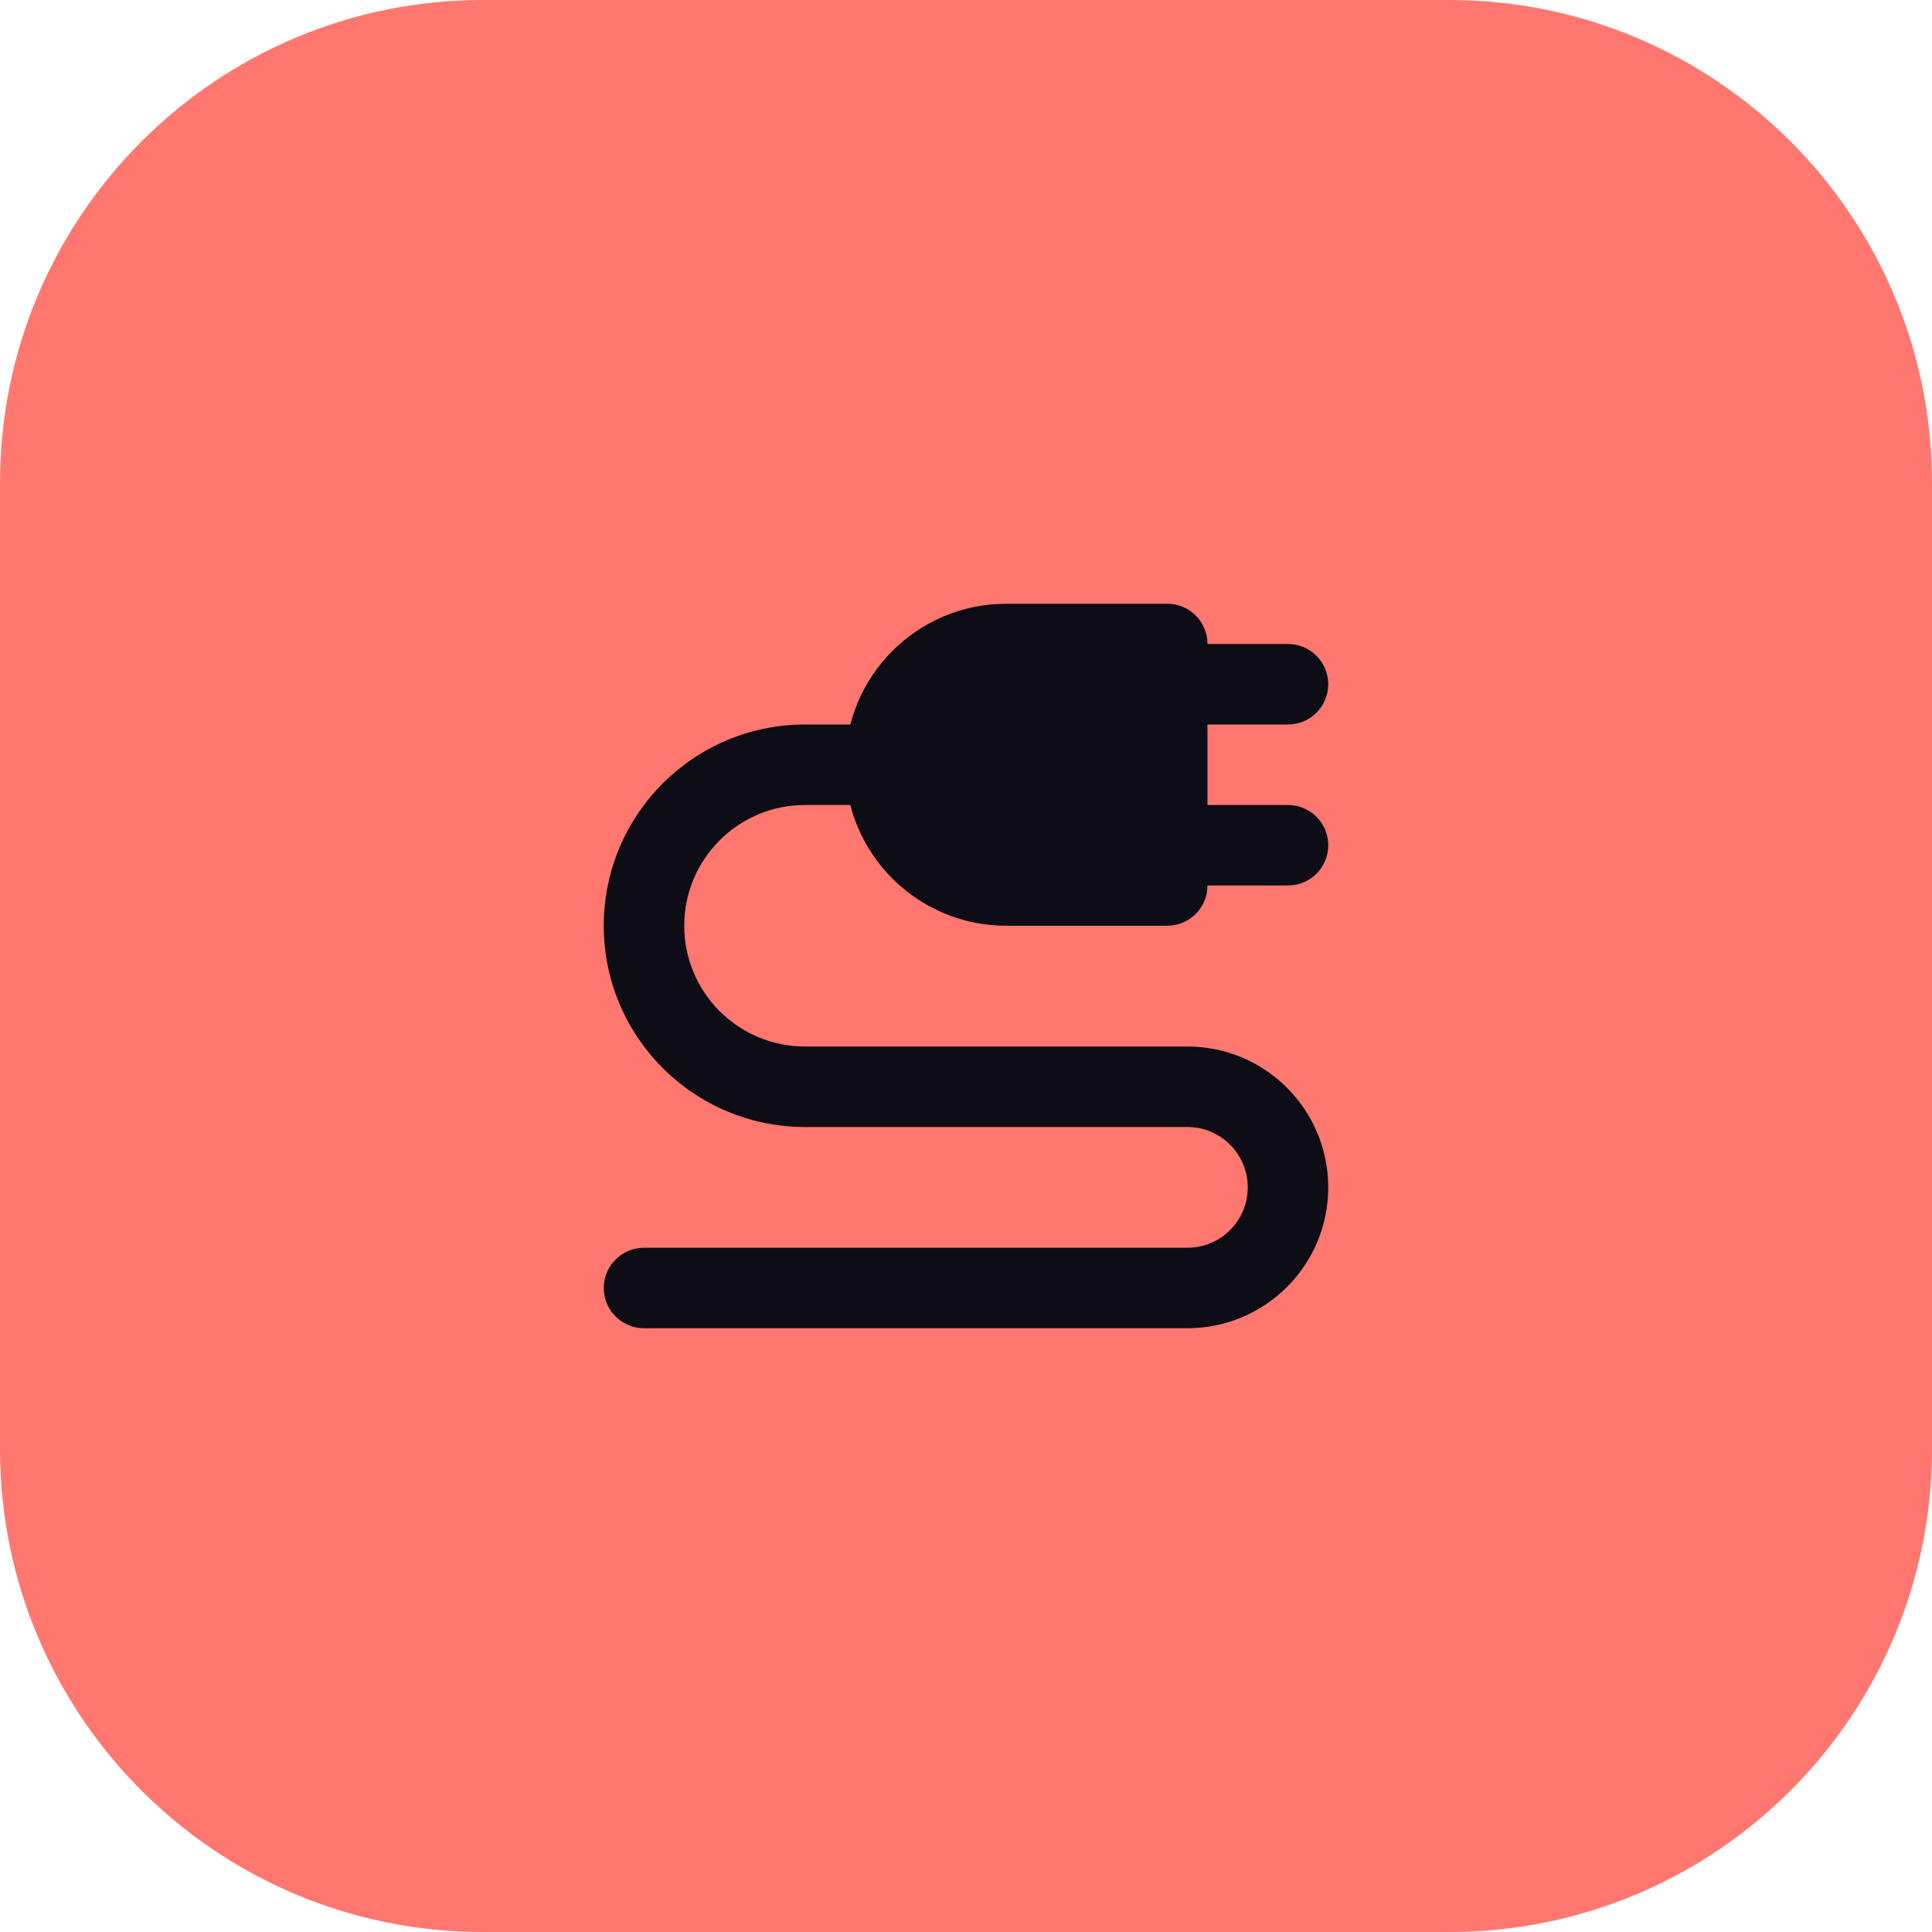
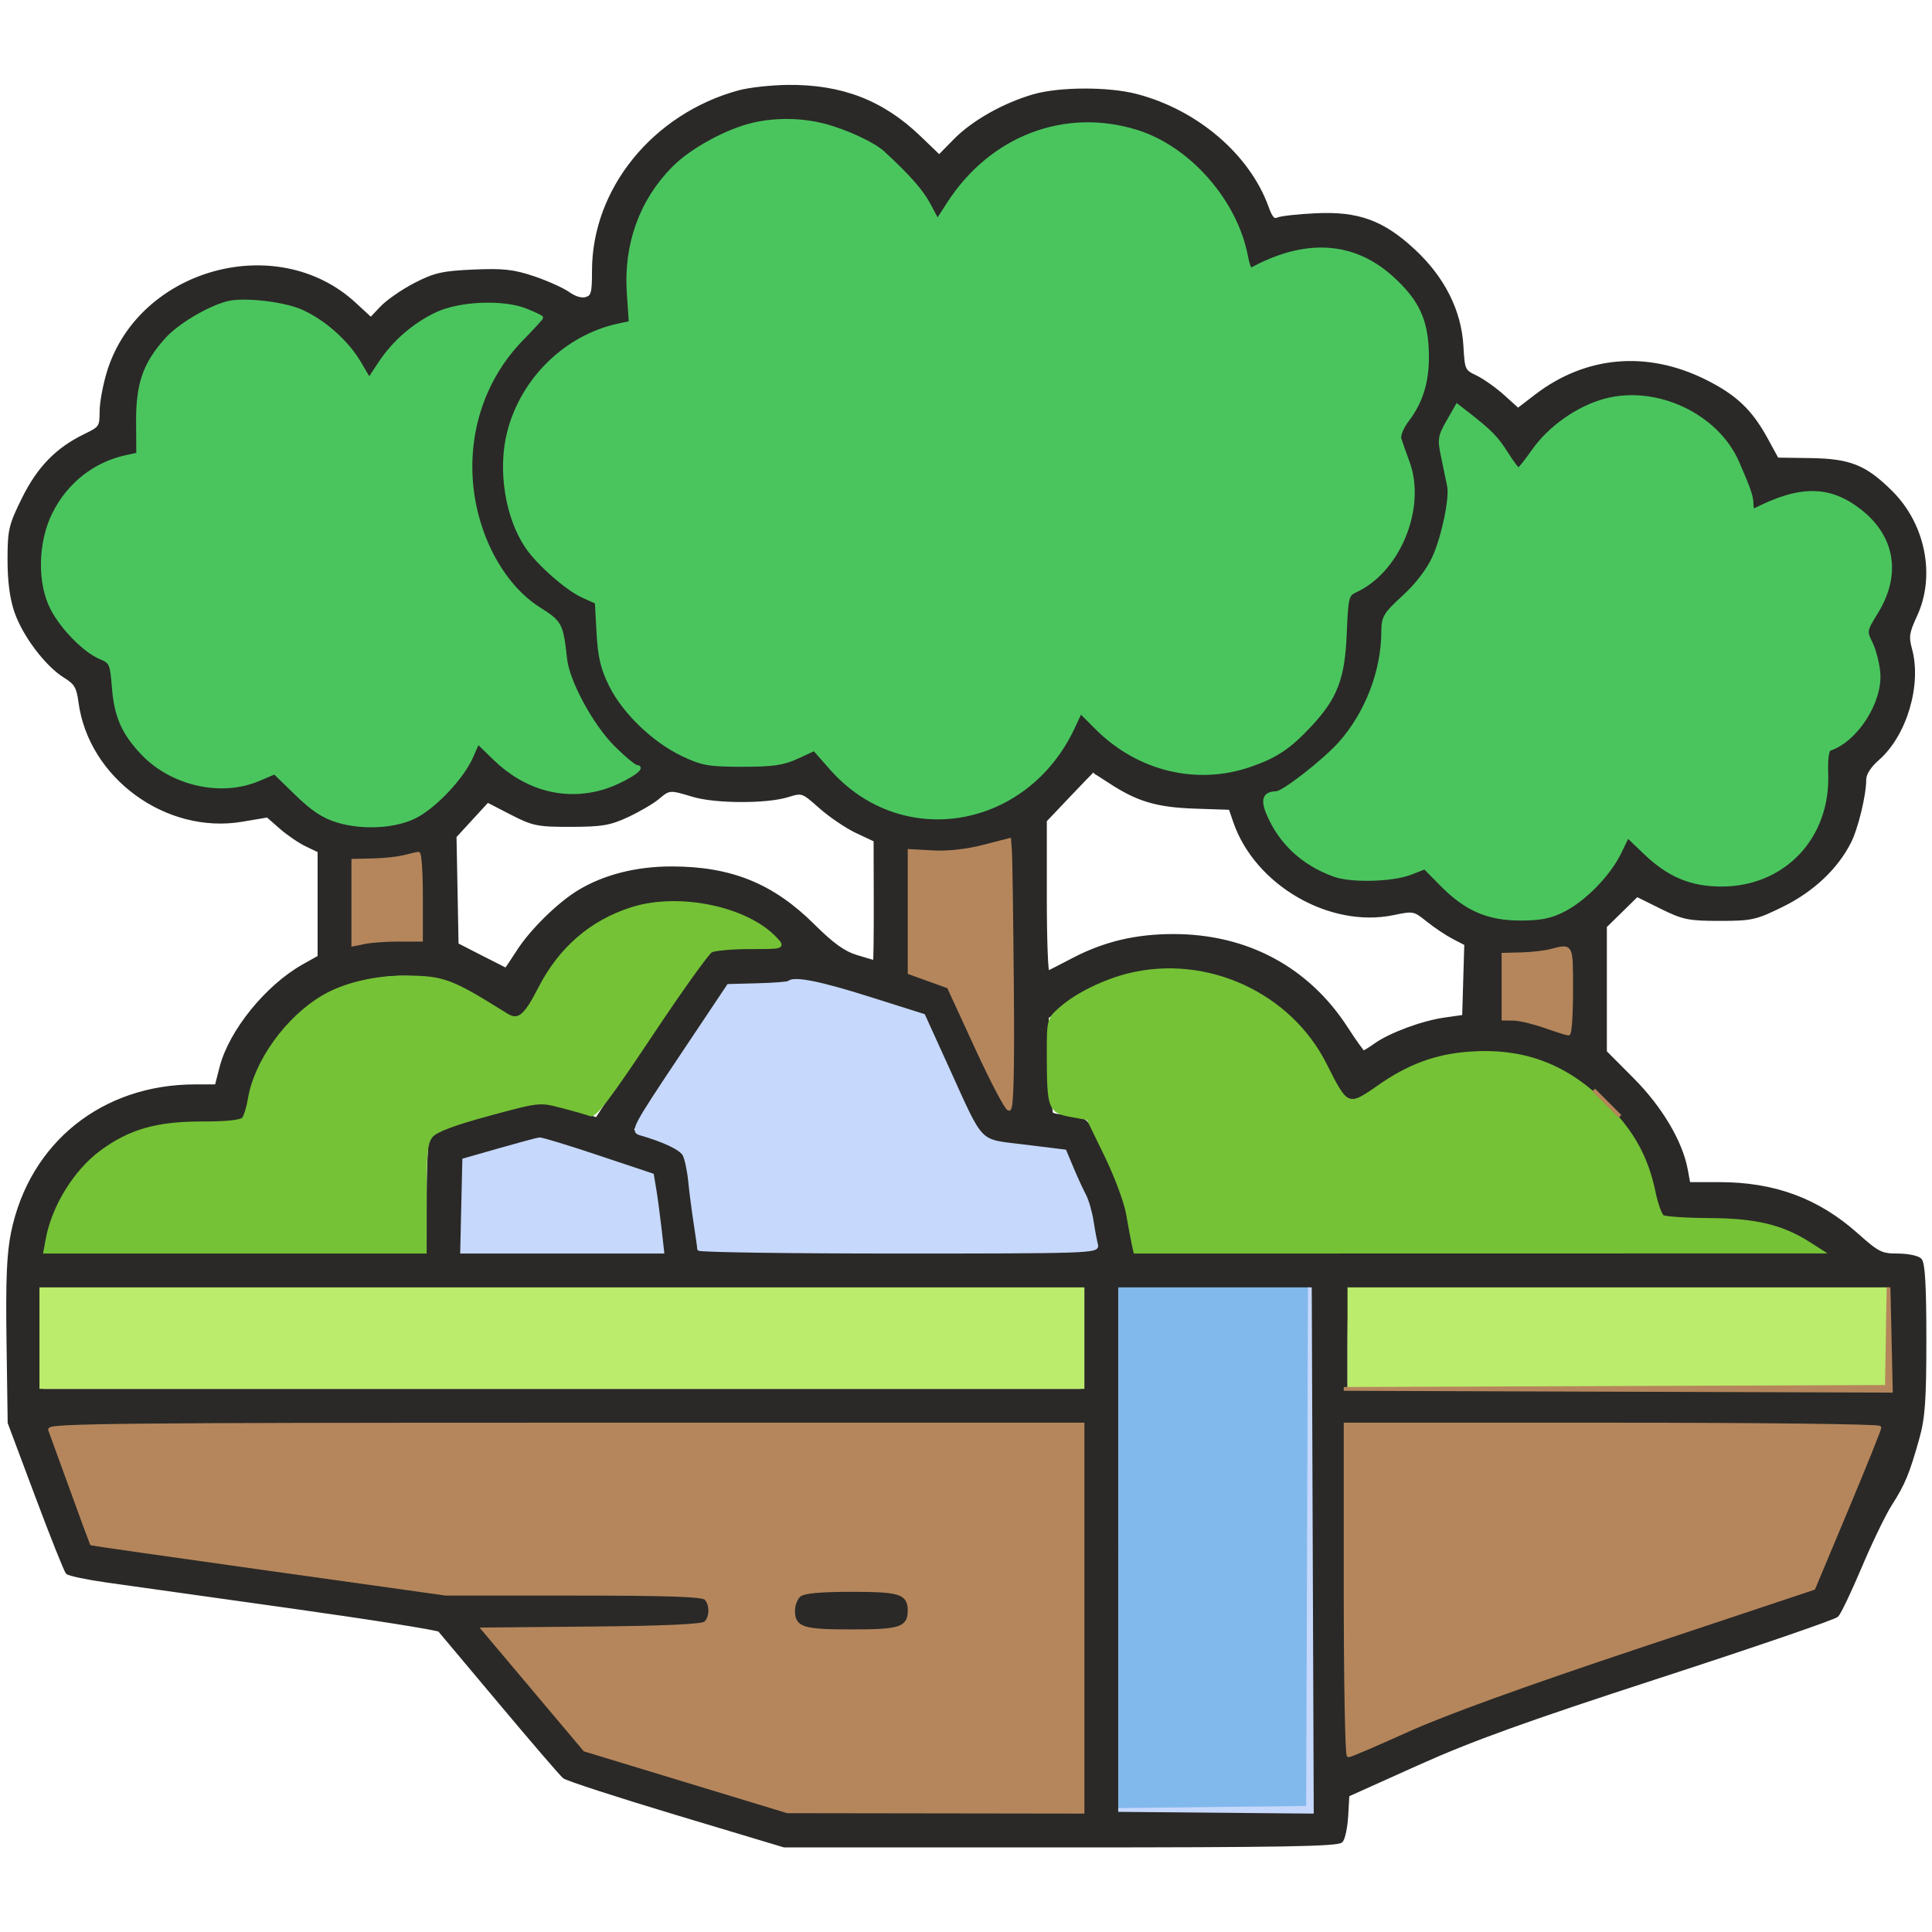
- <svg xmlns="http://www.w3.org/2000/svg" width="48" height="48" viewBox="0 0 48 48" fill="none">
-   <rect width="48" height="48" rx="12" fill="#FF776F" />
-   <path fill-rule="evenodd" clip-rule="evenodd" d="M31 29.5C31 28.672 30.328 28 29.5 28H20C17.239 28 15 25.761 15 23C15 20.239 17.239 18 20 18H23V20H20C18.343 20 17 21.343 17 23C17 24.657 18.343 26 20 26H29.5C31.433 26 33 27.567 33 29.5C33 31.433 31.433 33 29.5 33H16C15.448 33 15 32.552 15 32C15 31.448 15.448 31 16 31H29.5C30.328 31 31 30.328 31 29.5Z" fill="#0E0C15" />
-   <path d="M32 16H28V18H32C32.552 18 33 17.552 33 17C33 16.448 32.552 16 32 16Z" fill="#0E0C15" />
-   <path d="M32 20H28V22H32C32.552 22 33 21.552 33 21C33 20.448 32.552 20 32 20Z" fill="#0E0C15" />
-   <path d="M21 19C21 16.791 22.791 15 25 15H29C29.552 15 30 15.448 30 16V22C30 22.552 29.552 23 29 23H25C22.791 23 21 21.209 21 19Z" fill="#0E0C15" />
+ <svg xmlns="http://www.w3.org/2000/svg" version="1.0" width="514pt" height="514pt" viewBox="0 0 514 514" style="" preserveAspectRatio="xMidYMid meet">
+   <g fill="#2A2927FF" stroke="#2A2927FF">
+     <path d="M 196.568 24.532 C 174.014 30.721 158.000 50.446 158.000 72.038 C 158.000 77.988 157.743 78.947 155.999 79.500 C 154.758 79.894 152.941 79.382 151.209 78.149 C 149.675 77.056 145.513 75.181 141.960 73.980 C 136.609 72.173 133.869 71.869 126.000 72.212 C 117.808 72.568 115.674 73.051 110.500 75.718 C 107.200 77.419 103.189 80.193 101.586 81.882 L 98.672 84.952 94.261 80.886 C 73.692 61.926 37.390 71.919 28.983 98.855 C 27.893 102.351 27.000 107.148 27.000 109.516 C 27.000 113.604 26.781 113.928 22.674 115.916 C 15.218 119.525 10.340 124.534 6.280 132.748 C 2.801 139.788 2.504 141.062 2.505 148.944 C 2.506 154.657 3.115 159.251 4.340 162.770 C 6.517 169.026 12.477 176.896 17.291 179.871 C 20.217 181.679 20.839 182.728 21.373 186.752 C 24.012 206.641 44.366 221.500 64.352 218.128 L 71.203 216.971 74.718 220.057 C 76.651 221.755 79.756 223.870 81.616 224.757 L 85.000 226.370 85.000 240.501 L 85.000 254.632 80.765 257.012 C 71.033 262.482 61.355 274.435 58.898 284.020 L 57.622 289.000 51.947 289.000 C 27.432 289.000 8.333 304.305 3.452 327.862 C 2.290 333.473 2.000 340.369 2.235 356.862 L 2.542 378.500 9.844 398.000 C 13.860 408.725 17.510 417.874 17.955 418.332 C 18.400 418.790 23.205 419.790 28.632 420.555 C 34.059 421.319 55.996 424.400 77.379 427.402 C 98.763 430.403 116.577 433.228 116.967 433.679 C 117.357 434.131 124.659 442.828 133.194 453.008 C 141.728 463.187 149.339 472.036 150.106 472.673 C 150.873 473.310 164.358 477.694 180.074 482.415 L 208.647 491.000 282.201 491.000 C 340.753 491.000 355.972 490.739 356.818 489.720 C 357.402 489.016 358.020 485.986 358.190 482.988 L 358.500 477.536 377.000 469.218 C 391.424 462.733 405.631 457.603 441.475 445.940 C 466.761 437.711 488.001 430.421 488.675 429.740 C 489.349 429.058 492.145 423.182 494.889 416.682 C 497.633 410.183 501.227 402.758 502.875 400.182 C 506.361 394.736 507.511 391.964 510.103 382.763 C 511.675 377.178 512.000 372.634 512.000 356.213 C 512.000 342.136 511.653 336.053 510.800 335.200 C 510.140 334.540 507.457 334.000 504.838 334.000 C 500.482 334.000 499.552 333.533 493.941 328.526 C 483.565 319.268 472.035 315.000 457.401 315.000 L 449.223 315.000 448.534 311.250 C 447.172 303.841 441.783 294.760 434.262 287.202 L 427.000 279.903 427.000 263.160 L 427.000 246.416 431.250 242.251 L 435.500 238.086 441.963 241.293 C 447.808 244.193 449.296 244.500 457.515 244.500 C 466.012 244.500 467.101 244.254 474.237 240.728 C 482.187 236.798 488.517 230.831 491.979 224.000 C 493.876 220.259 496.000 211.500 496.000 207.420 C 496.000 205.828 497.277 203.818 499.564 201.809 C 506.838 195.423 510.782 182.107 508.184 172.703 C 507.281 169.433 507.471 168.185 509.558 163.703 C 514.441 153.214 511.763 139.652 503.107 131.030 C 496.215 124.166 492.142 122.524 481.638 122.372 L 472.776 122.244 469.840 116.872 C 465.707 109.310 461.576 105.405 453.466 101.391 C 438.038 93.755 421.976 95.192 408.676 105.398 L 403.852 109.099 399.882 105.513 C 397.699 103.540 394.404 101.207 392.561 100.328 C 389.325 98.784 389.198 98.502 388.833 92.049 C 388.307 82.735 383.865 73.942 376.017 66.676 C 367.778 59.049 361.290 56.695 350.000 57.239 C 345.325 57.464 340.807 57.964 339.960 58.350 C 338.813 58.874 338.076 58.090 337.067 55.276 C 332.116 41.469 318.341 29.668 302.297 25.489 C 294.810 23.539 281.760 23.590 274.932 25.595 C 266.990 27.928 258.885 32.523 254.086 37.412 L 249.873 41.705 244.508 36.551 C 234.689 27.116 223.817 22.931 209.540 23.089 C 205.118 23.139 199.281 23.788 196.568 24.532 M 219.500 33.361 C 230.815 36.388 242.077 45.014 247.116 54.512 L 249.363 58.748 253.004 53.124 C 263.778 36.485 283.556 29.221 302.315 35.016 C 309.556 37.252 317.970 43.020 322.364 48.759 C 326.207 53.780 330.707 63.307 331.526 68.157 C 331.893 70.327 332.487 71.944 332.847 71.750 C 343.321 66.105 351.035 64.881 359.456 67.530 C 366.141 69.633 374.068 76.252 377.161 82.315 C 381.560 90.939 380.545 103.187 374.769 111.160 C 373.142 113.407 372.058 115.956 372.346 116.862 C 372.633 117.763 373.613 120.525 374.525 123.000 C 378.965 135.054 372.072 151.910 360.556 157.157 C 358.370 158.152 358.194 158.879 357.843 168.373 C 357.368 181.214 354.701 187.284 345.996 195.343 C 330.340 209.838 307.211 209.141 291.879 193.713 L 287.625 189.431 284.792 195.101 C 279.239 206.214 268.250 214.713 256.500 216.983 C 244.116 219.377 229.949 214.337 221.216 204.432 L 216.659 199.263 212.080 201.382 C 208.380 203.093 205.578 203.500 197.500 203.500 C 188.729 203.500 186.793 203.169 181.747 200.804 C 174.139 197.239 166.030 189.430 162.495 182.266 C 160.284 177.785 159.551 174.683 159.205 168.348 L 158.759 160.195 154.674 158.353 C 149.218 155.893 140.916 147.599 138.151 141.846 C 127.458 119.598 139.632 92.896 163.166 86.978 L 167.831 85.805 167.273 78.429 C 166.554 68.923 168.356 60.481 172.660 53.195 C 182.103 37.208 202.149 28.720 219.500 33.361 M 288.000 430.500 L 288.000 482.000 248.750 481.944 L 209.500 481.888 182.553 473.694 L 155.606 465.500 142.130 449.500 L 128.655 433.500 157.494 433.234 C 176.732 433.057 186.777 432.600 187.666 431.862 C 189.326 430.485 189.399 426.799 187.800 425.200 C 186.914 424.314 177.716 424.000 152.624 424.000 L 118.648 424.000 71.574 417.404 C 45.683 413.777 24.447 410.739 24.382 410.654 C 24.317 410.569 21.919 404.031 19.052 396.124 C 16.186 388.217 13.603 381.129 13.313 380.374 C 12.868 379.213 34.116 379.000 150.393 379.000 L 288.000 379.000 288.000 430.500 M 447.202 108.208 C 455.999 111.944 466.000 125.730 466.000 134.121 C 466.000 135.246 466.338 135.993 466.750 135.781 C 479.134 129.406 487.688 129.617 495.724 136.496 C 503.722 143.342 505.054 153.568 499.178 163.021 C 496.242 167.743 496.183 168.059 497.664 171.029 C 502.418 180.558 498.025 194.262 489.020 197.992 C 486.085 199.207 486.000 199.431 486.000 205.943 C 486.000 214.523 483.845 220.758 478.963 226.305 C 473.685 232.300 466.464 235.430 458.000 235.389 C 450.022 235.351 443.957 232.845 437.554 226.943 C 435.027 224.613 432.856 222.886 432.730 223.104 C 432.603 223.322 431.639 225.192 430.587 227.261 C 427.505 233.319 422.153 238.883 416.638 241.764 C 412.478 243.937 410.168 244.445 404.500 244.435 C 395.908 244.419 390.027 241.855 383.580 235.316 L 379.118 230.790 374.620 232.507 C 371.361 233.752 368.111 234.114 362.811 233.821 C 354.236 233.347 349.207 231.207 343.682 225.682 C 339.645 221.645 335.027 212.824 336.665 212.278 C 337.182 212.106 340.447 210.286 343.922 208.233 C 358.570 199.578 368.000 183.774 368.000 167.877 C 368.000 164.294 368.580 163.322 373.295 159.013 C 376.304 156.263 379.738 151.831 381.248 148.747 C 383.877 143.377 386.182 132.896 385.515 129.340 C 385.325 128.328 384.640 125.025 383.992 122.000 C 382.891 116.857 382.973 116.221 385.262 112.206 L 387.710 107.913 392.701 111.858 C 395.446 114.027 398.998 117.871 400.596 120.400 C 402.193 122.928 403.725 124.976 404.000 124.951 C 404.275 124.927 406.075 122.669 408.000 119.934 C 417.079 107.036 433.134 102.234 447.202 108.208 M 80.139 82.737 C 85.963 85.313 92.371 91.071 95.659 96.681 L 98.207 101.030 101.165 96.565 C 107.924 86.361 117.379 81.025 128.730 81.010 C 134.723 81.002 144.000 83.134 144.000 84.520 C 144.000 84.686 141.638 87.248 138.750 90.212 C 124.251 105.095 120.934 128.123 130.554 147.107 C 133.621 153.159 139.857 160.154 144.871 163.167 C 146.867 164.366 148.640 165.446 148.810 165.567 C 148.981 165.688 149.546 168.873 150.065 172.644 C 151.421 182.495 156.484 192.250 163.925 199.347 L 169.928 205.073 166.798 206.977 C 162.249 209.743 154.500 211.340 149.154 210.612 C 142.709 209.735 134.840 205.673 130.692 201.080 L 127.204 197.220 125.365 201.360 C 122.983 206.723 115.609 214.649 110.647 217.180 C 105.010 220.056 97.491 220.575 90.582 218.567 C 86.057 217.252 83.553 215.661 78.969 211.195 L 73.125 205.500 68.977 207.325 C 63.090 209.915 53.599 209.800 47.396 207.062 C 37.223 202.573 31.012 193.843 30.229 182.934 L 29.758 176.368 25.328 174.018 C 17.481 169.855 12.123 161.453 11.263 151.961 C 10.016 138.216 19.286 125.248 32.805 121.825 L 37.111 120.735 36.457 115.501 C 34.625 100.838 43.272 86.806 57.205 81.833 C 63.840 79.465 73.611 79.850 80.139 82.737 M 323.475 259.200 C 335.967 262.336 347.377 271.914 353.586 284.477 C 358.054 293.517 359.293 293.834 367.550 288.050 C 373.441 283.923 382.269 280.593 390.114 279.539 C 396.725 278.650 407.445 280.633 414.670 284.081 C 427.383 290.148 436.363 301.278 439.991 315.465 C 441.106 319.826 442.577 323.765 443.259 324.218 C 443.942 324.671 446.075 324.763 448.000 324.422 C 458.501 322.560 472.990 325.169 481.500 330.454 L 485.500 332.938 393.387 332.969 L 301.274 333.000 300.062 325.486 C 298.675 316.885 291.168 299.696 288.077 298.041 C 287.007 297.469 284.778 297.000 283.125 297.000 C 281.471 297.000 279.917 296.663 279.672 296.250 C 279.426 295.838 279.062 289.896 278.862 283.046 L 278.500 270.592 283.500 266.789 C 294.509 258.416 309.222 255.623 323.475 259.200 M 500.000 379.832 C 500.000 380.289 496.058 390.076 491.240 401.582 L 482.481 422.500 435.990 438.000 C 405.573 448.141 384.333 455.834 374.555 460.250 C 366.335 463.963 359.247 467.000 358.805 467.000 C 358.362 467.000 358.000 447.200 358.000 423.000 L 358.000 379.000 429.000 379.000 C 468.050 379.000 500.000 379.374 500.000 379.832 M 191.249 241.165 C 195.590 242.110 206.940 248.475 208.348 250.755 C 208.697 251.319 205.080 251.980 199.505 252.372 C 194.317 252.737 189.493 253.258 188.786 253.531 C 188.079 253.804 181.038 263.877 173.141 275.917 L 158.782 297.807 151.746 295.414 L 144.710 293.020 130.203 296.947 C 122.225 299.106 115.322 301.464 114.864 302.186 C 114.405 302.909 114.024 310.138 114.015 318.250 L 114.000 333.000 62.869 333.000 L 11.738 333.000 12.343 329.275 C 13.420 322.635 18.708 313.468 24.527 308.149 C 32.625 300.748 38.823 298.642 52.799 298.540 C 65.410 298.449 65.391 298.459 66.374 291.286 C 67.206 285.221 72.370 275.836 77.454 271.150 C 92.702 257.094 114.313 255.134 129.975 266.387 C 137.557 271.834 138.991 271.426 143.364 262.578 C 149.279 250.610 160.427 242.173 173.000 240.150 C 178.815 239.214 183.479 239.474 191.249 241.165 M 228.165 343.000 L 288.000 343.000 288.000 356.500 L 288.000 370.000 149.500 370.000 L 11.000 370.000 11.000 356.667 C 11.000 349.333 11.338 342.972 11.750 342.531 C 12.163 342.089 47.562 342.014 90.415 342.364 C 133.269 342.714 195.256 343.000 228.165 343.000 M 348.757 412.250 L 349.014 482.000 323.007 482.000 L 297.000 482.000 297.000 412.667 C 297.000 374.533 297.308 343.026 297.683 342.650 C 298.059 342.274 309.647 342.086 323.433 342.233 L 348.500 342.500 348.757 412.250 M 231.468 265.507 L 245.709 270.013 253.190 286.257 C 261.607 304.533 260.194 303.271 274.292 305.087 L 283.085 306.219 286.455 312.911 C 289.198 318.358 292.000 328.096 292.000 332.184 C 292.000 332.633 268.180 333.000 239.067 333.000 C 189.515 333.000 186.102 332.888 185.627 331.250 C 185.348 330.288 184.580 325.000 183.921 319.500 C 182.254 305.585 182.251 305.579 174.525 303.008 L 167.923 300.811 169.712 298.026 C 170.695 296.494 176.450 287.785 182.500 278.674 L 193.500 262.107 199.500 261.746 C 215.916 260.759 216.789 260.862 231.468 265.507 M 502.778 356.250 L 503.056 370.000 430.528 370.000 L 358.000 370.000 358.000 356.667 C 358.000 349.333 358.303 343.030 358.673 342.660 C 359.044 342.290 391.556 342.102 430.923 342.243 L 502.500 342.500 502.778 356.250 M 295.200 207.841 C 302.642 212.756 307.782 214.293 317.921 214.635 L 327.341 214.952 328.592 218.590 C 334.259 235.074 353.871 246.452 370.622 242.975 C 376.062 241.845 376.276 241.887 379.845 244.755 C 381.855 246.370 384.979 248.455 386.786 249.390 L 390.071 251.088 389.786 260.782 L 389.500 270.477 384.341 271.217 C 378.398 272.070 369.897 275.225 365.927 278.052 C 364.422 279.123 362.986 280.000 362.735 280.000 C 362.484 280.000 360.411 277.112 358.129 273.583 C 347.835 257.666 331.638 249.000 312.184 249.000 C 302.222 249.000 293.897 250.976 285.580 255.314 C 282.236 257.059 279.163 258.639 278.750 258.826 C 278.338 259.013 278.000 249.967 278.000 238.724 L 278.000 218.281 284.250 211.689 C 287.688 208.063 290.590 205.075 290.700 205.048 C 290.810 205.022 292.835 206.278 295.200 207.841 M 184.409 211.511 C 190.278 213.291 203.889 213.345 209.500 211.609 C 213.462 210.384 213.546 210.413 218.302 214.636 C 220.944 216.981 225.313 219.935 228.011 221.200 L 232.918 223.500 232.959 239.750 C 232.982 248.688 232.888 255.995 232.750 255.989 C 232.613 255.983 230.415 255.346 227.868 254.572 C 224.462 253.539 221.416 251.357 216.368 246.333 C 205.486 235.506 194.495 231.033 178.718 231.012 C 169.359 230.999 160.747 233.191 154.000 237.303 C 148.634 240.573 141.426 247.662 137.937 253.098 C 136.207 255.794 134.726 257.997 134.646 257.994 C 134.566 257.990 131.575 256.490 128.000 254.661 L 121.500 251.334 121.227 236.917 L 120.953 222.500 125.323 217.743 L 129.694 212.987 136.011 216.243 C 141.861 219.259 143.038 219.499 151.914 219.482 C 160.117 219.466 162.294 219.091 167.000 216.878 C 170.025 215.455 173.625 213.341 175.000 212.179 C 178.005 209.640 178.196 209.626 184.409 211.511 M 159.321 307.607 C 166.924 310.141 173.332 312.728 173.561 313.357 C 173.790 313.986 174.584 318.663 175.326 323.750 L 176.676 333.000 149.838 333.000 L 123.000 333.000 123.000 320.687 L 123.000 308.373 132.750 305.772 C 138.113 304.341 143.174 303.132 143.999 303.085 C 144.823 303.038 151.718 305.073 159.321 307.607 M 269.225 262.250 C 269.417 285.106 269.175 295.001 268.425 295.000 C 267.834 295.000 263.986 287.688 259.874 278.750 L 252.398 262.500 247.199 260.625 L 242.000 258.749 242.000 242.577 L 242.000 226.405 248.250 226.753 C 252.108 226.968 257.179 226.412 261.500 225.300 L 268.500 223.500 268.725 226.500 C 268.848 228.150 269.073 244.238 269.225 262.250 M 112.000 238.500 L 112.000 250.000 106.125 250.000 C 102.894 250.000 98.844 250.281 97.125 250.625 L 94.000 251.250 94.000 240.125 L 94.000 229.000 99.250 228.882 C 102.138 228.817 105.850 228.420 107.500 228.000 C 109.150 227.580 110.838 227.183 111.250 227.118 C 111.663 227.053 112.000 232.175 112.000 238.500 M 418.000 263.500 C 418.000 269.825 417.663 274.985 417.250 274.967 C 416.838 274.949 414.025 274.064 411.000 273.000 C 407.975 271.936 404.263 271.051 402.750 271.033 L 400.000 271.000 400.000 262.500 L 400.000 254.000 404.750 253.882 C 407.363 253.817 410.850 253.420 412.500 253.000 C 418.199 251.550 418.000 251.169 418.000 263.500 " />
+   </g>
+   <g fill="#4AC55EFF" stroke="#4AC55EFF">
+     <path d="M 200.500 33.117 C 193.436 34.735 184.031 39.872 179.200 44.752 C 170.563 53.477 166.380 65.120 167.261 77.979 L 167.803 85.884 164.651 86.554 C 150.690 89.519 139.050 100.838 135.429 114.970 C 132.885 124.899 134.849 137.510 140.168 145.401 C 143.189 149.883 150.853 156.630 155.098 158.544 L 158.759 160.195 159.205 168.348 C 159.551 174.683 160.284 177.785 162.495 182.266 C 166.026 189.422 173.959 197.060 181.662 200.721 C 186.833 203.178 188.642 203.495 197.500 203.497 C 205.582 203.500 208.378 203.094 212.080 201.382 L 216.659 199.263 221.216 204.432 C 240.056 225.801 273.085 220.129 285.522 193.388 L 287.435 189.277 291.806 193.648 C 302.820 204.662 318.334 208.446 332.500 203.574 C 339.396 201.202 342.933 198.848 348.427 192.974 C 355.394 185.526 357.318 180.479 357.808 168.361 C 358.191 158.896 358.374 158.151 360.556 157.157 C 372.072 151.910 378.965 135.054 374.525 123.000 C 373.613 120.525 372.627 117.741 372.334 116.814 C 372.034 115.866 372.929 113.649 374.381 111.746 C 378.300 106.607 379.910 100.945 379.628 93.296 C 379.316 84.861 376.896 79.890 370.145 73.820 C 359.925 64.631 347.183 63.921 332.869 71.742 C 332.523 71.932 331.920 70.380 331.531 68.294 C 328.785 53.588 316.270 39.326 302.336 35.022 C 283.291 29.140 263.776 36.603 252.449 54.102 L 249.398 58.815 247.128 54.535 C 245.178 50.860 241.782 46.999 234.937 40.675 C 232.366 38.300 225.079 34.911 219.313 33.409 C 213.289 31.840 206.533 31.735 200.500 33.117 " />
+   </g>
+   <g fill="#B5865CFF" stroke="#B5865CFF">
+     <path d="M 13.313 380.374 C 13.603 381.129 16.186 388.217 19.052 396.124 C 21.919 404.031 24.317 410.569 24.382 410.654 C 24.447 410.739 45.683 413.777 71.574 417.404 L 118.648 424.000 152.624 424.000 C 177.716 424.000 186.914 424.314 187.800 425.200 C 189.399 426.799 189.326 430.485 187.666 431.862 C 186.777 432.600 176.732 433.057 157.494 433.234 L 128.655 433.500 142.130 449.500 L 155.606 465.500 182.553 473.694 L 209.500 481.888 248.750 481.944 L 288.000 482.000 288.000 430.500 L 288.000 379.000 150.393 379.000 C 34.116 379.000 12.868 379.213 13.313 380.374 M 239.800 425.200 C 240.460 425.860 241.000 427.345 241.000 428.500 C 241.000 432.443 239.204 433.000 226.500 433.000 C 213.796 433.000 212.000 432.443 212.000 428.500 C 212.000 424.557 213.796 424.000 226.500 424.000 C 234.578 424.000 238.999 424.399 239.800 425.200 " />
+   </g>
+   <g fill="#4AC55EFF" stroke="#4AC55EFF">
+     <path d="M 427.000 106.564 C 419.791 108.519 412.349 113.756 408.000 119.934 C 406.075 122.669 404.275 124.927 404.000 124.951 C 403.725 124.976 402.285 123.073 400.799 120.722 C 398.158 116.540 396.487 114.822 390.591 110.228 L 387.682 107.962 385.248 112.231 C 382.975 116.219 382.892 116.862 383.992 122.000 C 384.640 125.025 385.325 128.328 385.515 129.340 C 386.145 132.702 383.981 142.982 381.502 148.402 C 379.983 151.722 376.963 155.661 373.529 158.800 C 368.577 163.326 368.000 164.272 368.000 167.877 C 368.000 178.418 363.744 189.601 356.679 197.628 C 352.524 202.348 341.470 210.987 339.550 211.015 C 336.489 211.060 335.834 212.667 337.375 216.354 C 340.628 224.141 346.644 229.743 355.000 232.767 C 359.535 234.408 370.454 234.119 375.290 232.231 L 379.079 230.751 383.561 235.296 C 390.038 241.866 395.873 244.407 404.485 244.405 C 409.853 244.405 412.557 243.861 416.000 242.090 C 421.618 239.201 428.070 232.552 430.872 226.765 L 433.009 222.351 437.646 226.794 C 443.983 232.867 449.902 235.357 458.000 235.360 C 474.530 235.365 486.492 222.719 485.884 205.883 C 485.742 201.947 486.076 199.475 486.781 199.240 C 493.842 196.886 500.420 186.576 499.737 178.933 C 499.512 176.421 498.601 172.906 497.711 171.122 C 496.133 167.958 496.169 167.756 499.178 162.866 C 505.300 152.916 503.725 142.991 494.921 136.032 C 486.783 129.599 478.896 129.529 466.750 135.781 C 466.338 135.993 466.000 135.250 466.000 134.130 C 466.000 132.151 465.346 130.238 462.208 123.030 C 456.734 110.458 440.550 102.889 427.000 106.564 " />
+   </g>
+   <g fill="#4AC55EFF" stroke="#4AC55EFF">
+     <path d="M 60.500 80.645 C 55.399 82.000 47.703 86.586 44.406 90.236 C 38.532 96.738 36.647 102.115 36.710 112.196 L 36.764 120.893 33.632 121.569 C 25.246 123.377 18.313 128.838 14.376 136.733 C 10.583 144.339 10.377 155.089 13.895 161.869 C 16.620 167.120 22.584 173.171 26.726 174.887 C 29.563 176.062 29.772 176.529 30.265 182.818 C 30.869 190.514 32.793 194.933 37.887 200.324 C 45.697 208.589 58.828 211.559 68.792 207.313 L 73.085 205.484 78.932 211.171 C 83.229 215.349 86.139 217.261 89.907 218.380 C 96.723 220.404 105.411 219.862 110.667 217.086 C 115.877 214.334 122.957 206.781 125.324 201.451 L 127.123 197.401 131.640 201.792 C 139.809 209.731 150.124 212.559 160.214 209.626 C 165.333 208.138 171.944 204.110 169.393 204.033 C 168.784 204.015 165.957 201.671 163.111 198.826 C 157.357 193.071 151.062 181.472 150.380 175.367 C 149.337 166.035 149.133 165.645 143.371 162.000 C 133.413 155.700 126.211 141.973 125.272 127.500 C 124.358 113.424 129.208 100.007 138.750 90.212 C 141.638 87.248 144.000 84.686 144.000 84.520 C 144.000 84.353 142.136 83.471 139.858 82.560 C 133.876 80.166 122.360 80.634 116.230 83.520 C 110.214 86.353 104.843 91.012 101.127 96.623 L 98.207 101.030 95.659 96.681 C 92.369 91.067 86.349 85.666 80.300 82.902 C 75.572 80.742 64.772 79.511 60.500 80.645 " />
+   </g>
+   <g fill="#75C236FF" stroke="#75C236FF">
+     <path d="M 300.459 259.395 C 293.878 260.994 286.537 264.589 282.351 268.265 C 279.002 271.205 279.000 271.213 279.000 280.479 C 279.000 294.767 279.324 295.662 284.857 296.661 L 289.500 297.500 294.306 307.369 C 296.949 312.797 299.549 319.772 300.083 322.869 C 300.616 325.966 301.275 329.513 301.546 330.750 L 302.038 333.000 393.269 332.983 L 484.500 332.966 481.330 330.936 C 474.150 326.336 467.098 324.629 455.000 324.563 C 448.675 324.528 442.968 324.155 442.317 323.733 C 441.667 323.310 440.606 320.385 439.960 317.233 C 438.068 308.000 434.257 301.105 427.076 293.924 C 416.689 283.537 405.406 279.263 391.038 280.273 C 382.179 280.895 374.845 283.578 367.046 289.049 C 358.629 294.953 358.273 294.813 352.523 283.319 C 343.129 264.540 321.046 254.393 300.459 259.395 " />
+   </g>
+   <g fill="#B5865CFF" stroke="#B5865CFF">
+     <path d="M 358.000 423.000 C 358.000 447.200 358.362 467.000 358.805 467.000 C 359.247 467.000 366.335 463.963 374.555 460.250 C 384.333 455.834 405.573 448.141 435.990 438.000 L 482.481 422.500 491.240 401.582 C 496.058 390.076 500.000 380.289 500.000 379.832 C 500.000 379.374 468.050 379.000 429.000 379.000 L 358.000 379.000 358.000 423.000 " />
+   </g>
+   <g fill="#75C236FF" stroke="#75C236FF">
+     <path d="M 168.000 241.875 C 157.252 245.329 149.030 252.468 143.632 263.037 C 139.719 270.698 137.917 272.085 134.587 270.000 C 119.953 260.839 117.979 260.102 107.932 260.044 C 99.808 259.997 91.634 261.937 86.000 265.248 C 76.430 270.874 68.092 282.439 66.457 292.356 C 66.081 294.635 65.343 297.035 64.816 297.688 C 64.188 298.466 60.344 298.874 53.679 298.868 C 41.797 298.859 34.629 300.900 27.076 306.444 C 20.088 311.574 14.262 320.985 12.648 329.750 L 12.050 333.000 62.525 333.000 L 113.000 333.000 113.000 318.611 C 113.000 306.367 113.261 303.911 114.750 302.138 C 115.956 300.702 120.697 298.917 130.000 296.395 C 143.469 292.744 143.514 292.739 149.500 294.288 C 152.800 295.143 156.208 296.120 157.073 296.460 C 158.267 296.929 162.109 291.872 173.021 275.468 C 180.927 263.583 188.177 253.440 189.132 252.929 C 190.087 252.418 194.793 252.000 199.589 252.000 C 208.234 252.000 208.294 251.983 206.508 250.009 C 198.959 241.667 180.669 237.804 168.000 241.875 " />
+   </g>
+   <g fill="#BBEC6CFF" stroke="#BBEC6CFF">
+     <path d="M 11.000 356.000 L 11.000 369.000 149.500 369.000 L 288.000 369.000 288.000 356.000 L 288.000 343.000 149.500 343.000 L 11.000 343.000 11.000 356.000 " />
+   </g>
+   <g fill="#82B9EDFF" stroke="#82B9EDFF">
+     <path d="M 298.000 412.000 L 298.000 481.000 323.000 481.000 L 348.000 481.000 348.000 412.000 L 348.000 343.000 323.000 343.000 L 298.000 343.000 298.000 412.000 " />
+   </g>
+   <g fill="#C6D8FBFF" stroke="#C6D8FBFF">
+     <path d="M 209.892 261.442 C 209.649 261.684 205.935 261.976 201.639 262.090 L 193.827 262.297 180.940 281.589 C 168.898 299.618 168.199 300.924 170.277 301.522 C 176.754 303.387 181.202 305.509 182.082 307.154 C 182.626 308.170 183.307 311.363 183.596 314.250 C 183.884 317.138 184.540 322.200 185.053 325.500 C 185.565 328.800 185.988 331.838 185.992 332.250 C 185.997 332.663 209.880 333.000 239.067 333.000 C 289.129 333.000 292.107 332.901 291.640 331.250 C 291.369 330.288 290.837 327.475 290.460 325.000 C 290.082 322.525 289.173 319.375 288.438 318.000 C 287.704 316.625 286.238 313.436 285.180 310.914 L 283.257 306.327 272.516 305.002 C 259.890 303.444 261.540 305.125 251.947 284.040 L 245.666 270.233 231.057 265.617 C 217.974 261.482 211.189 260.144 209.892 261.442 " />
+   </g>
+   <g fill="#BBEC6CFF" stroke="#BBEC6CFF">
+     <path d="M 359.000 356.000 L 359.000 369.000 430.500 369.000 L 502.000 369.000 502.000 356.000 L 502.000 343.000 430.500 343.000 L 359.000 343.000 359.000 356.000 " />
+   </g>
+   <g fill="#C6D8FBFF" stroke="#C6D8FBFF">
+     <path d="M 133.000 305.932 L 123.500 308.645 123.219 320.822 L 122.938 333.000 149.567 333.000 L 176.196 333.000 175.487 326.750 C 175.097 323.313 174.484 318.737 174.125 316.583 L 173.473 312.666 159.013 307.833 C 151.060 305.175 144.091 303.049 143.526 303.109 C 142.962 303.170 138.225 304.440 133.000 305.932 " />
+   </g>
+   <g fill="#B5865CFF" stroke="#B5865CFF">
+     <path d="M 261.500 225.300 C 257.179 226.412 252.108 226.968 248.250 226.753 L 242.000 226.405 242.000 242.577 L 242.000 258.749 247.199 260.625 L 252.398 262.500 259.874 278.750 C 263.986 287.688 267.834 295.000 268.425 295.000 C 269.175 295.001 269.417 285.106 269.225 262.250 C 269.073 244.238 268.848 228.150 268.725 226.500 L 268.500 223.500 261.500 225.300 " />
+   </g>
+   <g fill="#B5865CFF" stroke="#B5865CFF">
+     <path d="M 107.500 228.000 C 105.850 228.420 102.138 228.817 99.250 228.882 L 94.000 229.000 94.000 240.125 L 94.000 251.250 97.125 250.625 C 98.844 250.281 102.894 250.000 106.125 250.000 L 112.000 250.000 112.000 238.500 C 112.000 232.175 111.663 227.053 111.250 227.118 C 110.838 227.183 109.150 227.580 107.500 228.000 " />
+   </g>
+   <g fill="#B5865CFF" stroke="#B5865CFF">
+     <path d="M 412.500 253.000 C 410.850 253.420 407.363 253.817 404.750 253.882 L 400.000 254.000 400.000 262.500 L 400.000 271.000 402.750 271.033 C 404.263 271.051 407.975 271.936 411.000 273.000 C 414.025 274.064 416.838 274.949 417.250 274.967 C 417.663 274.985 418.000 269.825 418.000 263.500 C 418.000 251.169 418.199 251.550 412.500 253.000 " />
+   </g>
+   <g fill="#2A2927FF" stroke="#2A2927FF">
+     <path d="M 213.200 425.200 C 212.540 425.860 212.000 427.345 212.000 428.500 C 212.000 432.443 213.796 433.000 226.500 433.000 C 239.204 433.000 241.000 432.443 241.000 428.500 C 241.000 424.557 239.204 424.000 226.500 424.000 C 218.422 424.000 214.001 424.399 213.200 425.200 " />
+   </g>
+   <g fill="#C6D8FBFF" stroke="#C6D8FBFF">
+     <path d="M 348.243 411.733 L 348.000 480.966 322.750 481.251 L 297.500 481.536 323.257 481.768 L 349.014 482.000 348.750 412.250 L 348.486 342.500 348.243 411.733 " />
+   </g>
+   <g fill="#B5865CFF" stroke="#B5865CFF">
+     <path d="M 502.219 355.743 L 502.000 368.987 429.750 369.250 L 357.500 369.513 430.278 369.757 L 503.056 370.000 502.748 356.250 L 502.439 342.500 502.219 355.743 " />
+   </g>
+   <g fill="#B5865CFF" stroke="#B5865CFF">
+     <path d="M 427.500 293.500 L 431.000 297.000 427.500 293.500 L 424.000 290.000 427.500 293.500 " />
+   </g>
</svg>
